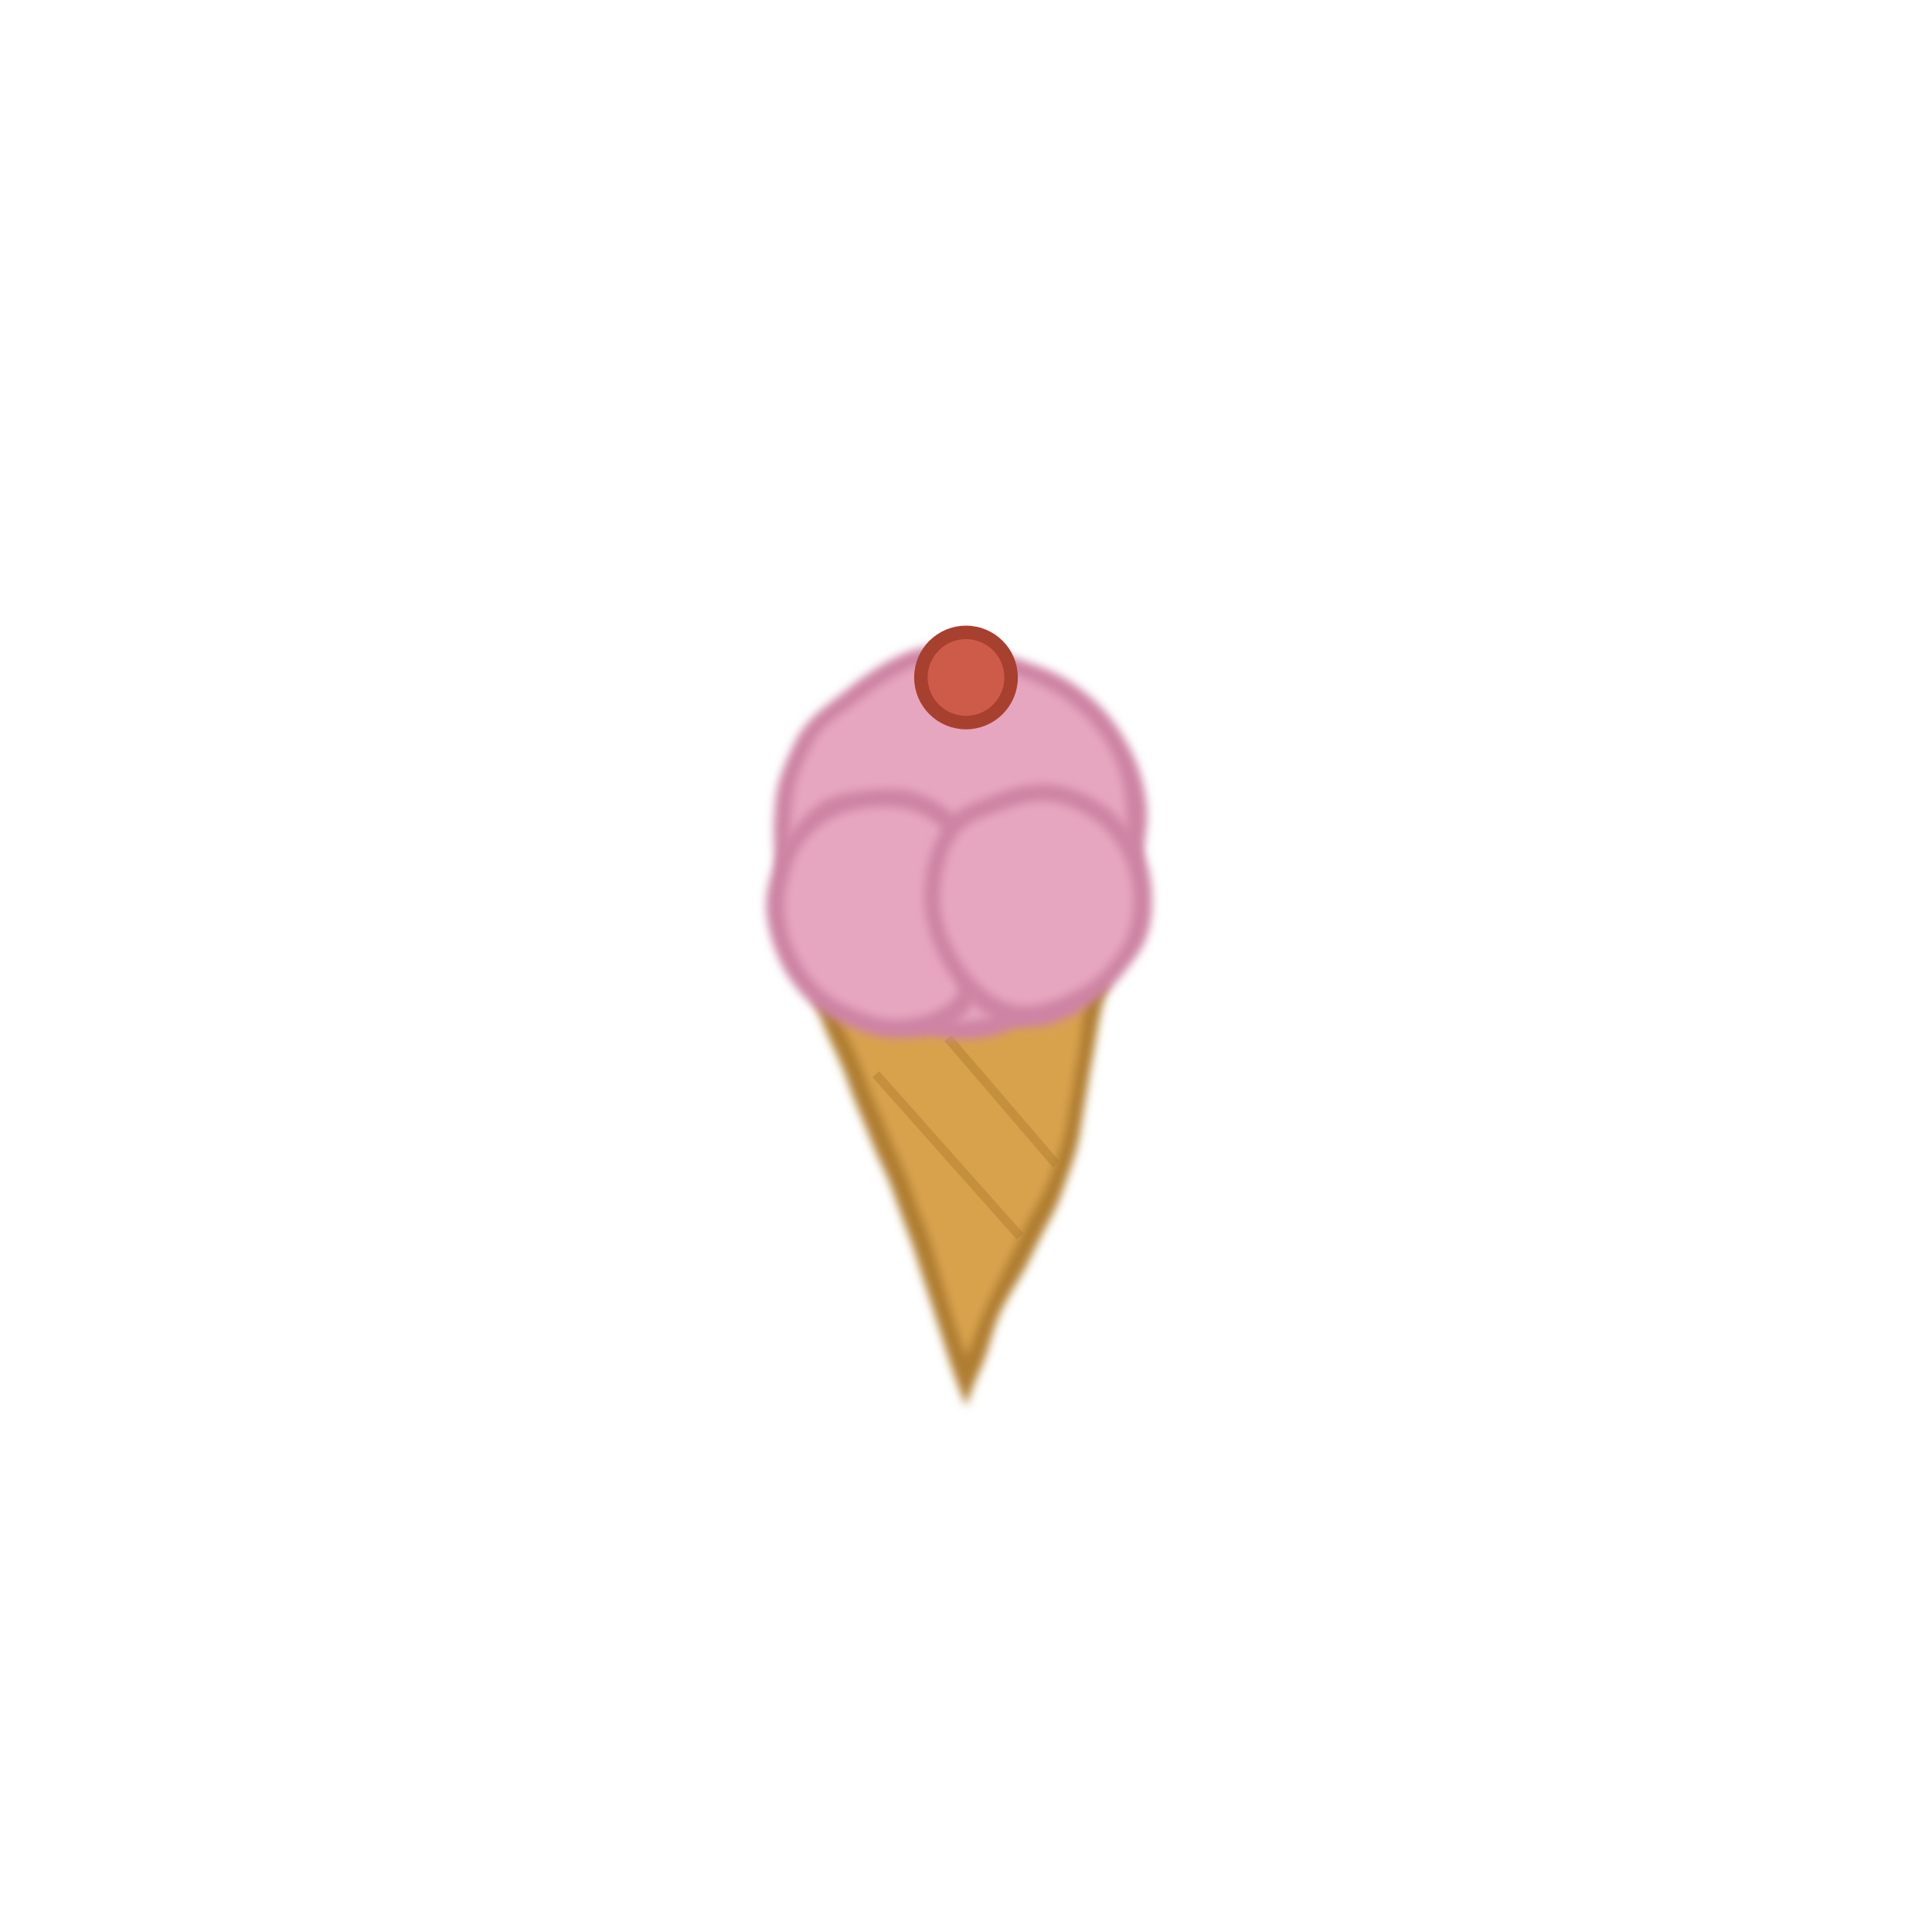
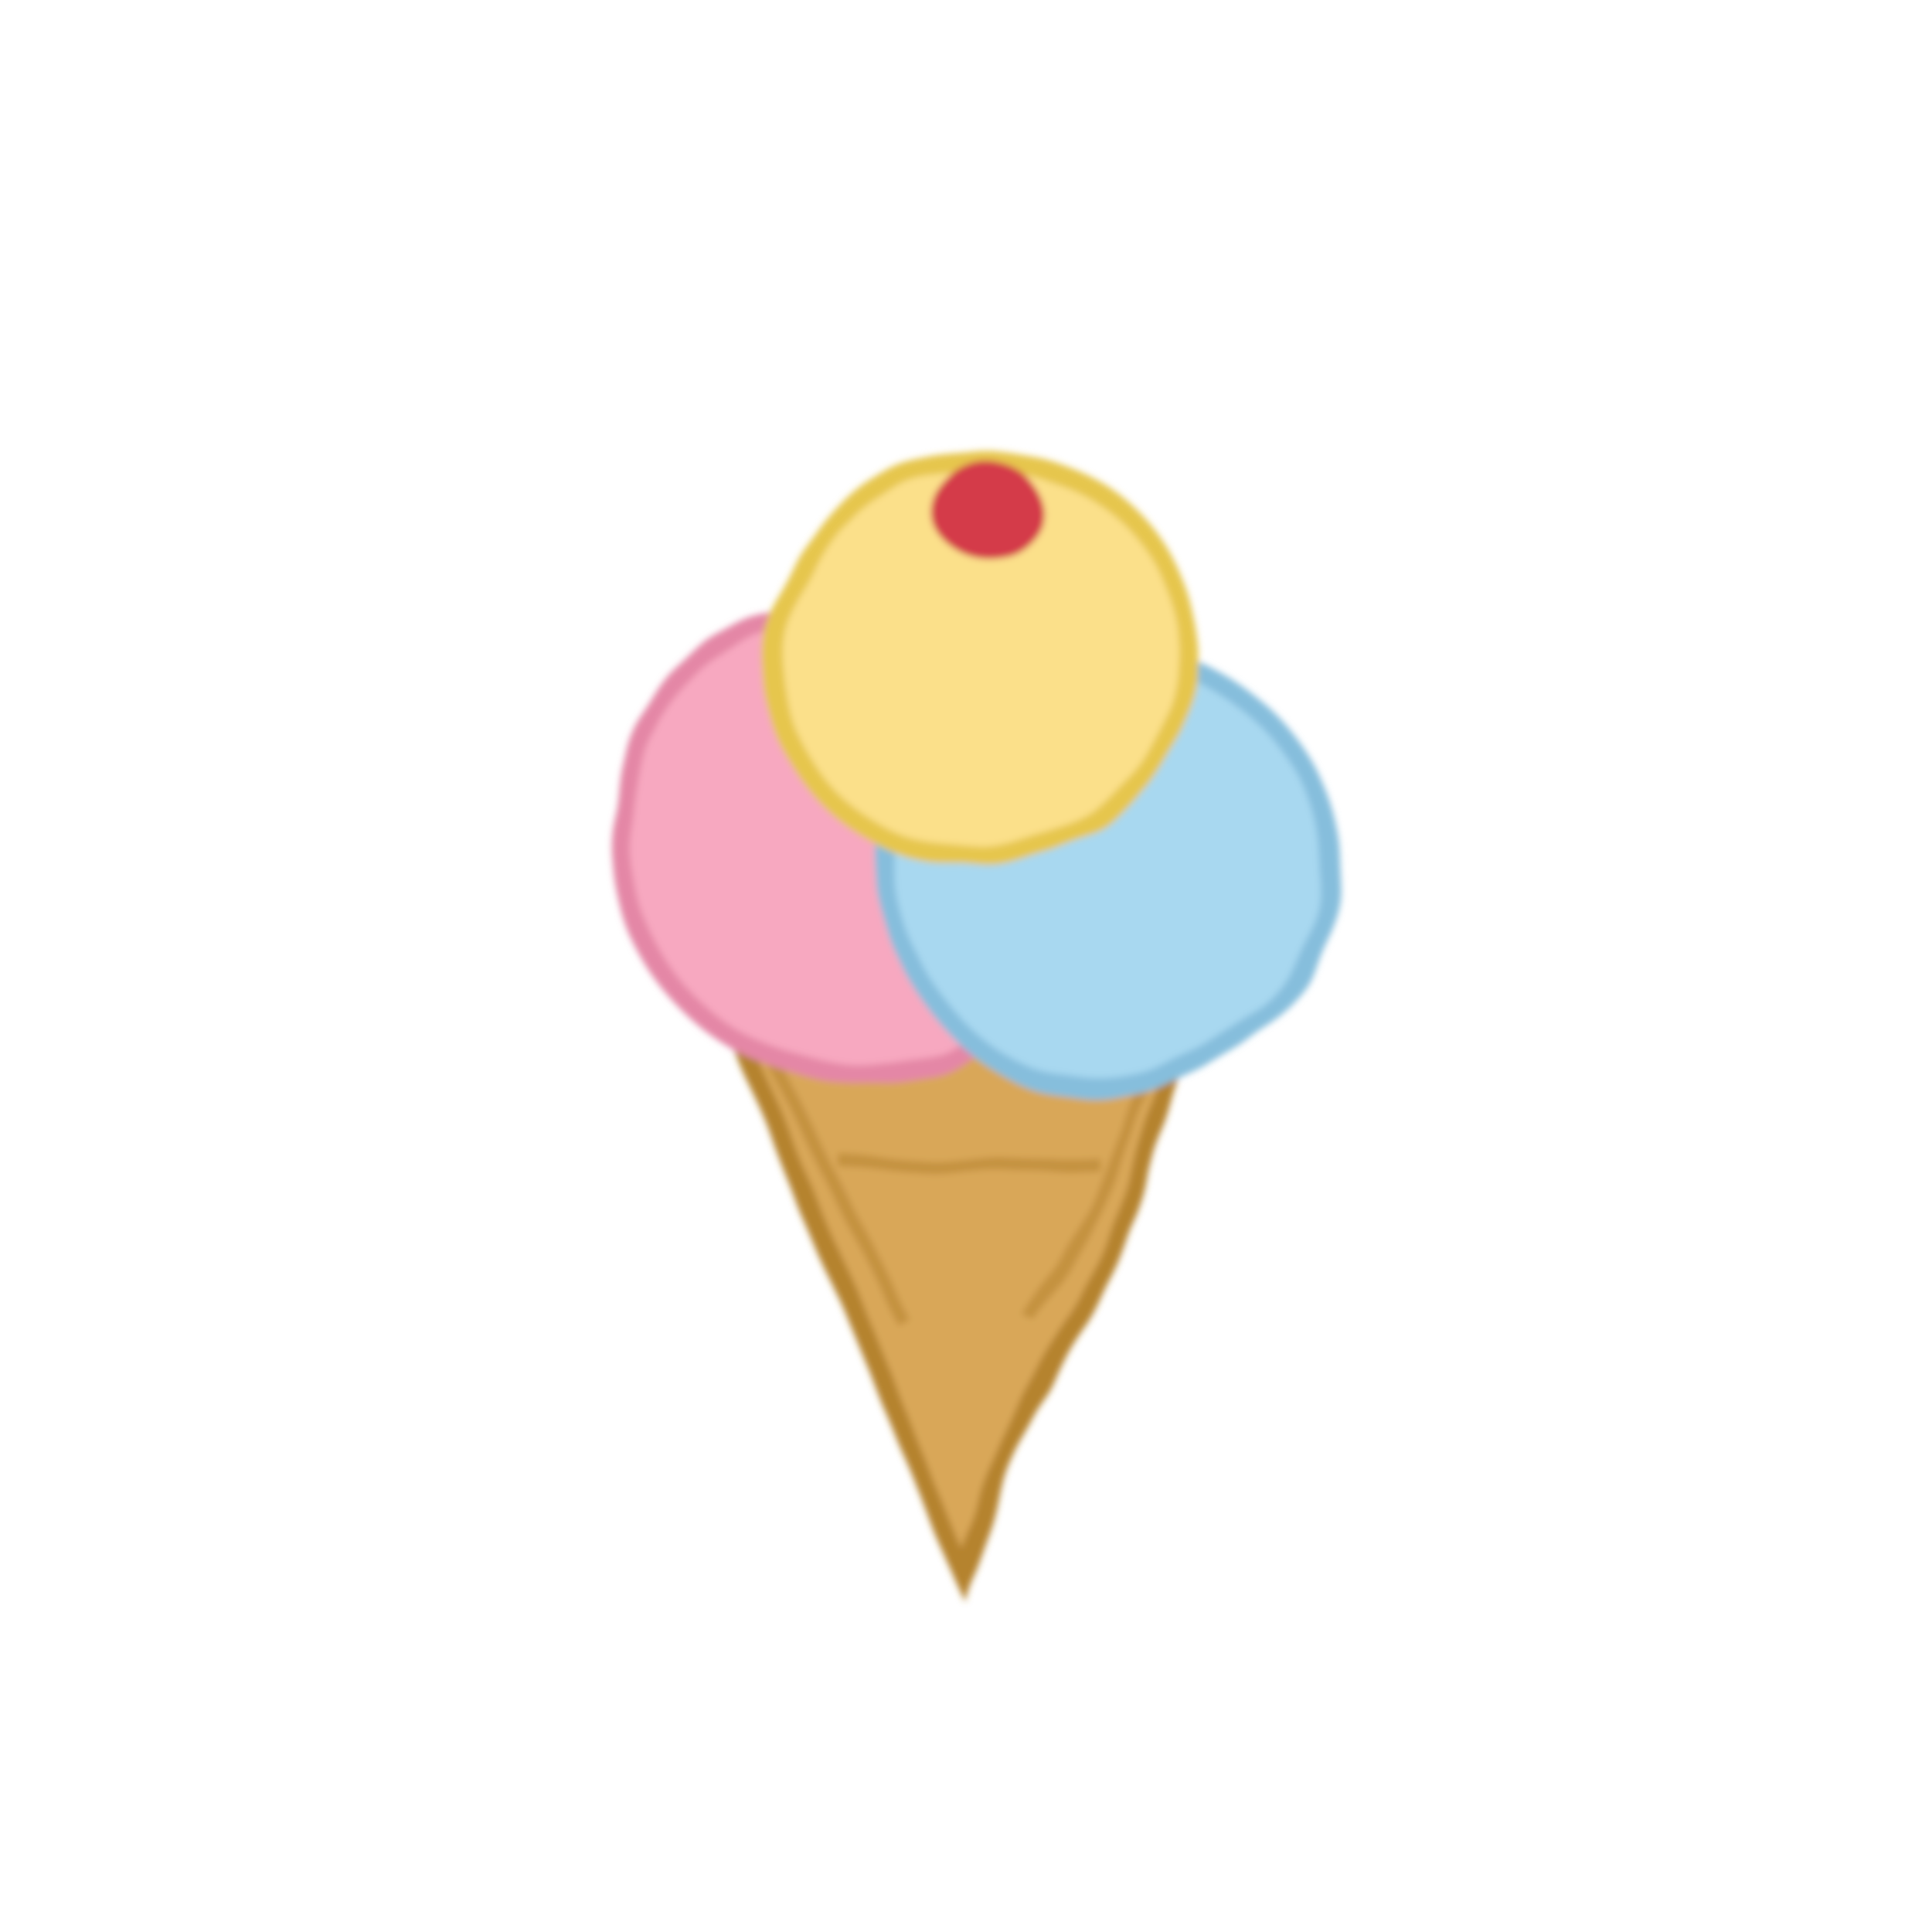
<svg xmlns="http://www.w3.org/2000/svg" viewBox="0 0 300 300">
  <defs>
    <filter id="wc" x="-30%" y="-30%" width="160%" height="160%">
      <feTurbulence type="fractalNoise" baseFrequency="0.02" numOctaves="4" seed="7" result="n" />
      <feDisplacementMap in="SourceGraphic" in2="n" scale="6" />
      <feGaussianBlur stdDeviation="0.5" />
    </filter>
  </defs>
-   <g transform="translate(150,150) scale(1.4)">
-     <path d="M-16 4 L16 4 L0 46 Z" fill="#D8A24E" stroke="#B07E30" stroke-width="2" filter="url(#wc)" />
-     <path d="M-10 12 L6 30 M-2 8 L10 22" stroke="#B07E30" stroke-width="1" opacity="0.5" />
-     <circle cx="0" cy="-14" r="20" fill="#E7A6C0" stroke="#CE84A4" stroke-width="2" filter="url(#wc)" />
-     <circle cx="-9" cy="-6" r="12" fill="#E7A6C0" stroke="#CE84A4" stroke-width="2" filter="url(#wc)" />
-     <circle cx="9" cy="-6" r="12" fill="#E7A6C0" stroke="#CE84A4" stroke-width="2" filter="url(#wc)" />
-     <circle cx="0" cy="-32" r="5" fill="#CE5B4A" stroke="#A8402F" stroke-width="1.5" />
+   <g transform="translate(150,150)" filter="url(#wc)">
+     <path d="M-38 5 L0 95 L38 5 Z" fill="#D9A758" stroke="#B5832f" stroke-width="3" />
+     <path d="M-38 5 L38 5 M-20 30 L20 30 M-30 15 L-10 55 M30 15 L10 55" stroke="#B5832f" stroke-width="2" opacity="0.6" />
+     <circle cx="-18" cy="-20" r="36" fill="#F7A8C0" stroke="#E487A6" stroke-width="3" />
+     <circle cx="22" cy="-15" r="34" fill="#A8D8F0" stroke="#86BEDC" stroke-width="3" />
+     <circle cx="2" cy="-48" r="32" fill="#FBE08A" stroke="#E6C64E" stroke-width="3" />
+     <circle cx="2" cy="-72" r="8" fill="#D43A4A" />
  </g>
</svg>
